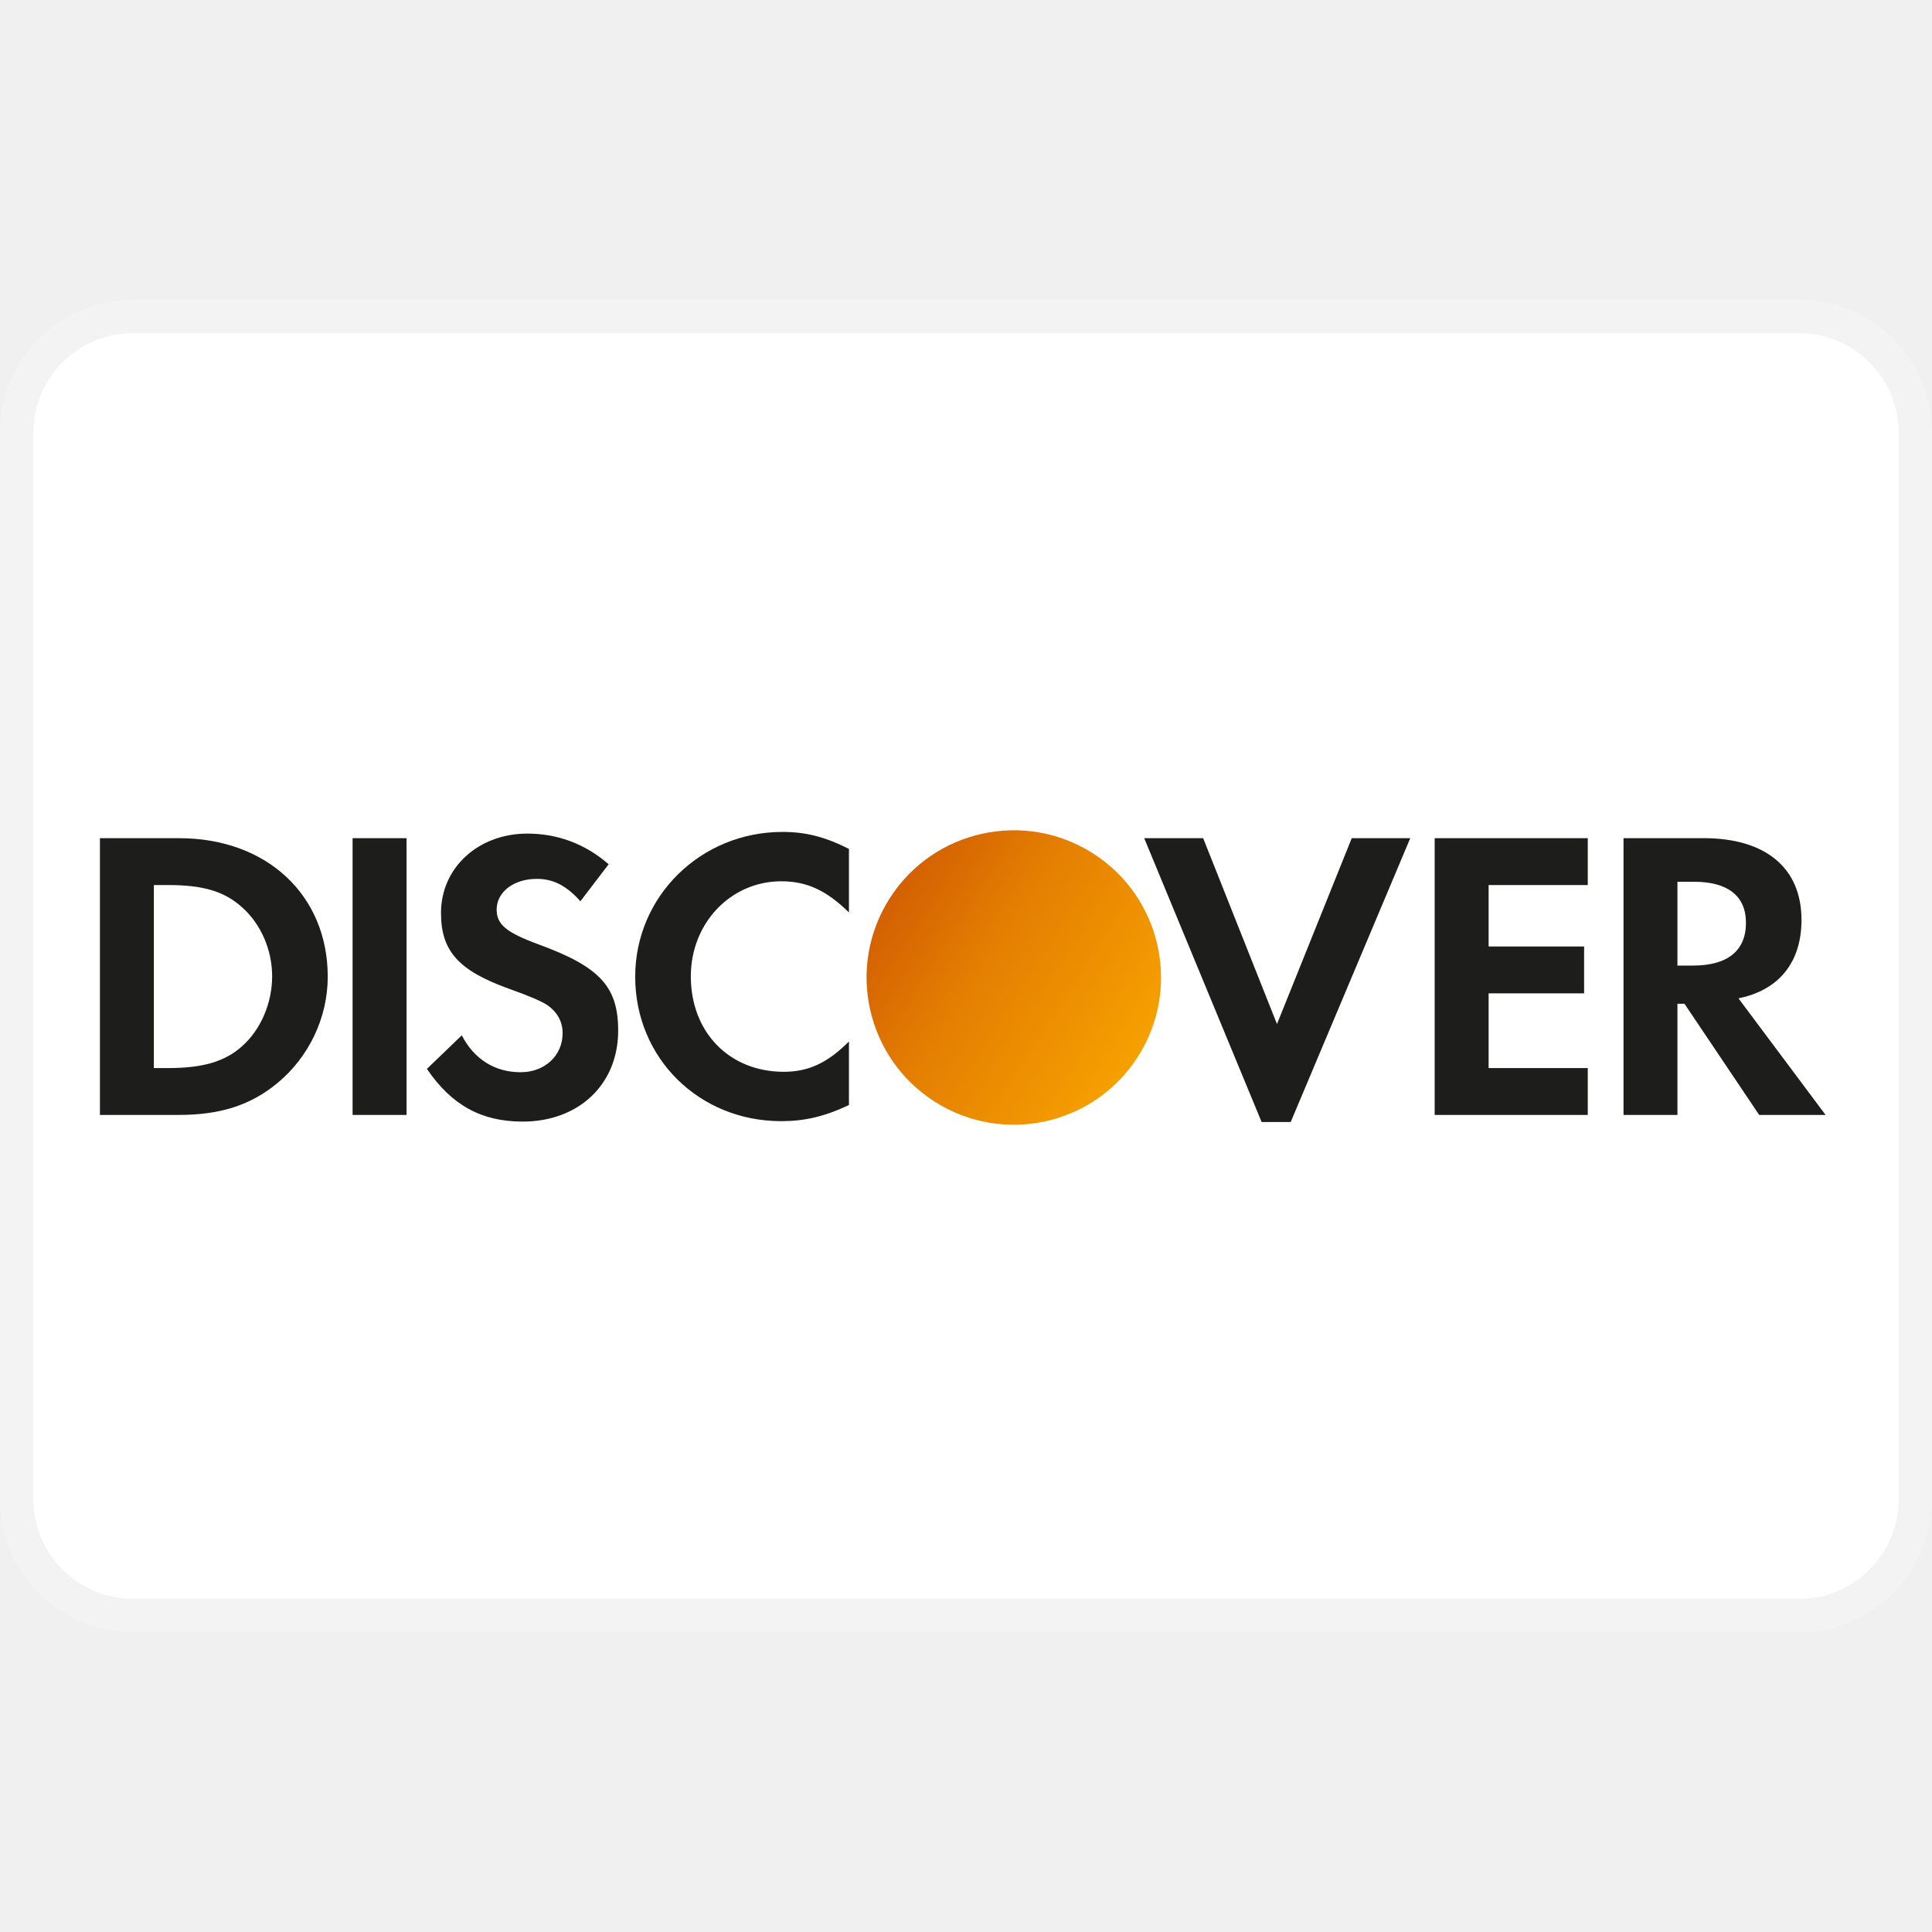
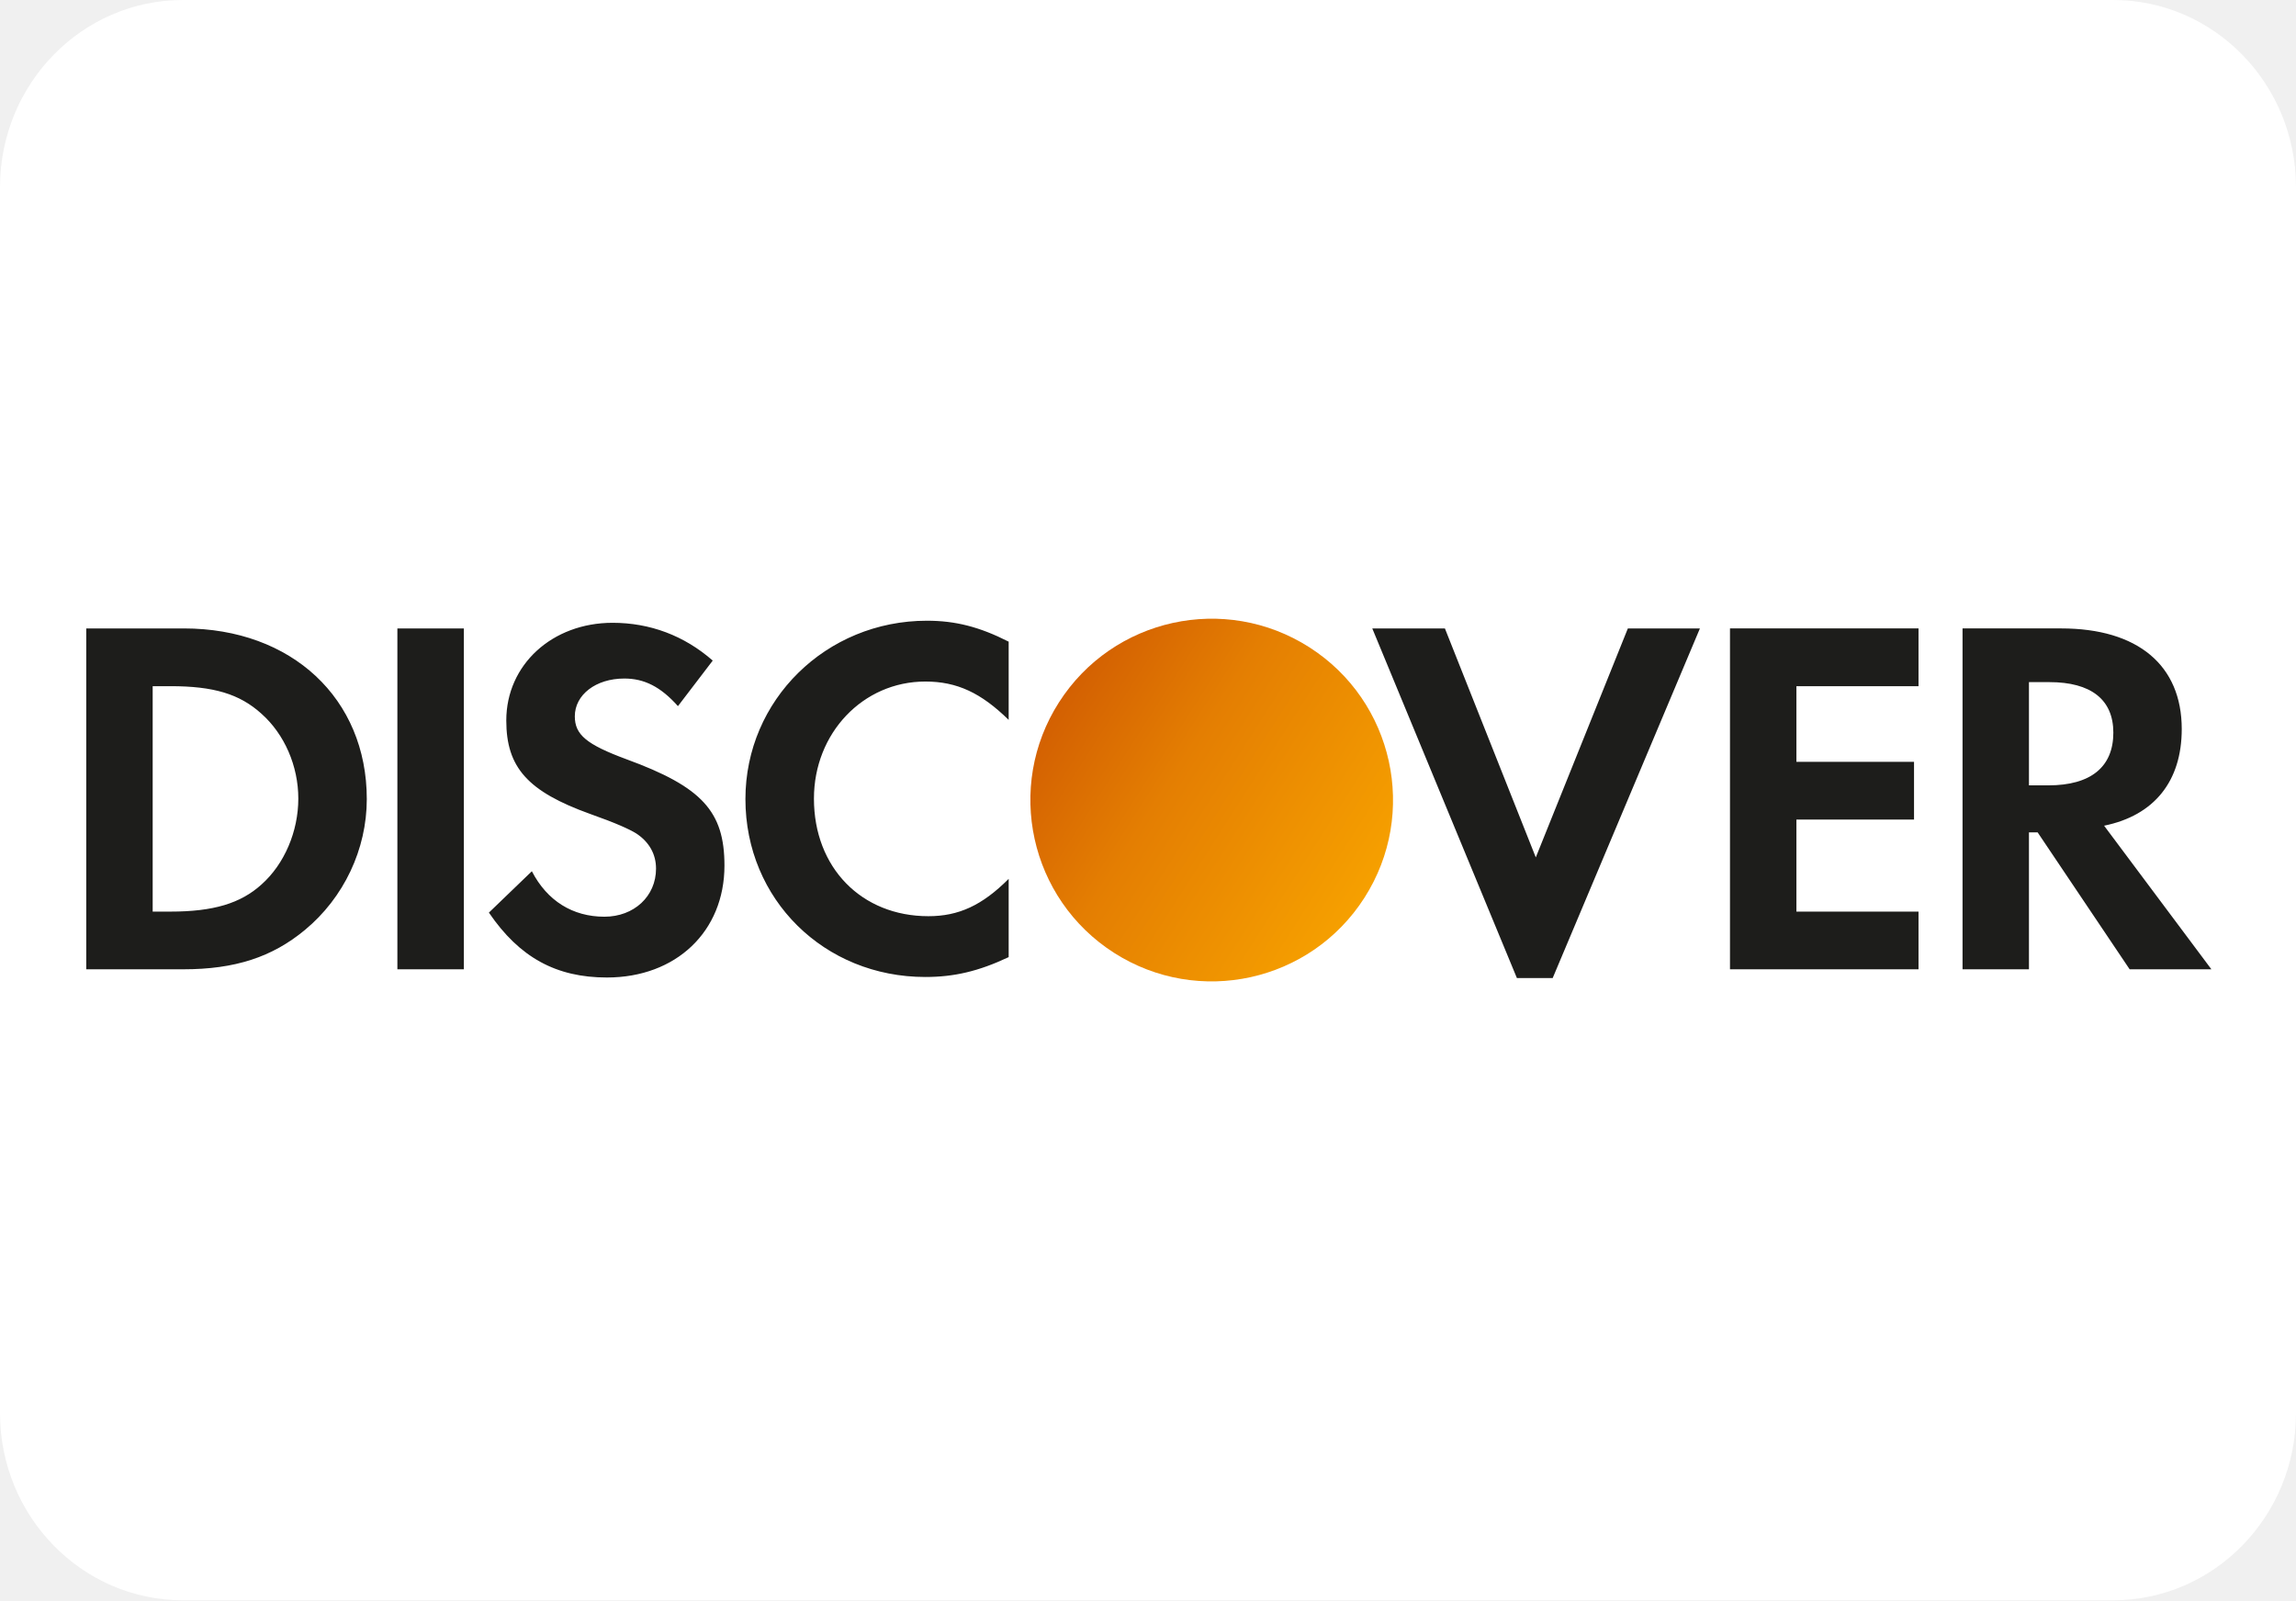
- <svg xmlns="http://www.w3.org/2000/svg" width="800px" height="800px" viewBox="0 -9 58 58" fill="none">
-   <rect x="0.5" y="0.5" width="57" height="39" rx="3.5" fill="white" stroke="#F3F3F3" />
-   <path fill-rule="evenodd" clip-rule="evenodd" d="M19.069 20.322C19.069 22.765 20.986 24.658 23.454 24.658C24.152 24.658 24.749 24.521 25.486 24.174V22.266C24.838 22.915 24.264 23.176 23.53 23.176C21.898 23.176 20.739 21.993 20.739 20.31C20.739 18.715 21.934 17.457 23.454 17.457C24.227 17.457 24.812 17.733 25.486 18.392V16.485C24.775 16.124 24.19 15.975 23.492 15.975C21.037 15.975 19.069 17.907 19.069 20.322ZM14.91 18.305C14.91 18.754 15.195 18.991 16.168 19.351C18.011 20.025 18.558 20.622 18.558 21.943C18.558 23.551 17.376 24.671 15.692 24.671C14.459 24.671 13.562 24.185 12.816 23.089L13.863 22.081C14.236 22.802 14.858 23.189 15.631 23.189C16.355 23.189 16.89 22.69 16.89 22.017C16.89 21.668 16.727 21.369 16.404 21.157C16.241 21.057 15.918 20.908 15.283 20.684C13.761 20.136 13.239 19.55 13.239 18.406C13.239 17.046 14.361 16.025 15.831 16.025C16.742 16.025 17.575 16.337 18.272 16.946L17.424 18.056C17.002 17.583 16.603 17.384 16.117 17.384C15.419 17.384 14.91 17.781 14.91 18.305ZM10.585 24.471H12.205V16.163H10.585V24.471ZM7.272 22.404C6.763 22.864 6.101 23.064 5.054 23.064H4.619V17.57H5.054C6.101 17.57 6.737 17.758 7.272 18.242C7.832 18.741 8.17 19.515 8.17 20.31C8.17 21.108 7.832 21.905 7.272 22.404ZM5.379 16.163H3V24.471H5.366C6.625 24.471 7.533 24.174 8.331 23.512C9.279 22.727 9.839 21.545 9.839 20.323C9.839 17.87 8.007 16.163 5.379 16.163ZM36.12 16.163L38.336 21.743L40.58 16.163H42.337L38.748 24.684H37.875L34.35 16.163H36.12ZM43.07 24.471H47.666V23.064H44.689V20.822H47.556V19.414H44.689V17.57H47.666V16.162H43.07V24.471ZM50.358 19.987H50.831C51.866 19.987 52.415 19.538 52.415 18.703C52.415 17.894 51.866 17.471 50.857 17.471H50.358V19.987ZM51.142 16.162C53.011 16.162 54.082 17.06 54.082 18.615C54.082 19.887 53.41 20.723 52.19 20.971L54.805 24.471H52.812L50.569 21.133H50.358V24.471H48.739V16.162H51.142Z" fill="#1D1D1B" />
-   <path fill-rule="evenodd" clip-rule="evenodd" d="M34.158 22.727C35.474 20.67 34.873 17.938 32.817 16.622V16.622C30.76 15.307 28.027 15.908 26.712 17.964V17.964C25.397 20.021 25.998 22.754 28.054 24.069V24.069C30.111 25.384 32.843 24.783 34.158 22.727Z" fill="url(#paint0_linear_545_4255)" />
+ <svg xmlns="http://www.w3.org/2000/svg" width="772" height="538" viewBox="0 0 772 538" fill="none">
+   <g clip-path="url(#clip0_6969_98)">
+     <path d="M710.464 0H61.536C27.551 0 0 28.187 0 62.957V475.043C0 509.813 27.551 538 61.536 538H710.464C744.449 538 772 509.813 772 475.043V62.957C772 28.187 744.449 0 710.464 0Z" fill="white" />
+     <path fill-rule="evenodd" clip-rule="evenodd" d="M250.64 268.649C250.64 302.333 277.09 328.451 311.128 328.451C320.749 328.451 328.992 326.56 339.153 321.773V295.462C330.219 304.405 322.302 308.013 312.168 308.013C289.655 308.013 273.676 291.689 273.676 268.481C273.676 246.481 290.16 229.125 311.128 229.125C321.789 229.125 329.861 232.929 339.153 242.018V215.72C329.342 210.743 321.276 208.68 311.655 208.68C277.789 208.68 250.64 235.328 250.64 268.649ZM193.276 240.818C193.276 247.011 197.212 250.282 210.628 255.247C236.054 264.549 243.589 272.787 243.589 290.997C243.589 313.179 227.292 328.626 204.066 328.626C187.055 328.626 174.686 321.928 164.388 306.808L178.829 292.902C183.974 302.853 192.563 308.189 203.225 308.189C213.2 308.189 220.581 301.309 220.581 292.025C220.581 287.212 218.345 283.081 213.877 280.164C211.632 278.782 207.178 276.728 198.425 273.637C177.43 266.084 170.232 258 170.232 242.212C170.232 223.458 185.697 209.378 205.974 209.378C218.539 209.378 230.037 213.673 239.648 222.08L227.952 237.394C222.13 230.869 216.622 228.114 209.928 228.114C200.294 228.114 193.276 233.601 193.276 240.818ZM133.615 325.87H155.97V211.271H133.615V325.87ZM87.924 297.358C80.903 303.703 71.778 306.47 57.335 306.47H51.336V230.685H57.335C71.778 230.685 80.544 233.271 87.924 239.957C95.655 246.837 100.304 257.507 100.304 268.482C100.304 279.485 95.655 290.478 87.924 297.358ZM61.812 211.271H29V325.866H61.639C78.994 325.866 91.524 321.775 102.526 312.637C115.6 301.822 123.33 285.516 123.33 268.651C123.33 234.83 98.063 211.271 61.812 211.271ZM485.832 211.271L516.389 288.247L547.346 211.271H571.577L522.07 328.811H510.04L461.41 211.271H485.832ZM581.685 325.869H645.077V306.467H604.021V275.533H643.567V256.122H604.021V230.688H645.077V211.269H581.685V325.869ZM682.208 264.029H688.738C703.017 264.029 710.583 257.826 710.583 246.306C710.583 235.154 703.017 229.322 689.092 229.322H682.208V264.029ZM693.029 211.267C718.806 211.267 733.583 223.647 733.583 245.102C733.583 262.648 724.313 274.168 707.476 277.59L743.554 325.867H716.065L685.125 279.83H682.208V325.867H659.88V211.267H693.029Z" fill="#1D1D1B" />
+     <path fill-rule="evenodd" clip-rule="evenodd" d="M458.774 301.813C476.916 273.444 468.631 235.755 440.265 217.615C411.898 199.474 374.203 207.755 356.06 236.125C337.922 264.486 346.211 302.187 374.577 320.328C402.942 338.468 440.635 330.175 458.774 301.813Z" fill="url(#paint0_linear_6969_98)" />
+   </g>
  <defs>
-     <linearGradient id="paint0_linear_545_4255" x1="36.54" y1="19.003" x2="29.093" y2="14.241" gradientUnits="userSpaceOnUse">
+     <linearGradient id="paint0_linear_6969_98" x1="491.618" y1="250.456" x2="388.904" y2="184.768" gradientUnits="userSpaceOnUse">
      <stop stop-color="#F6A000" />
      <stop offset="0.624" stop-color="#E47E02" />
      <stop offset="1" stop-color="#D36002" />
    </linearGradient>
+     <clipPath id="clip0_6969_98">
+       <rect width="772" height="538" fill="white" />
+     </clipPath>
  </defs>
</svg>
